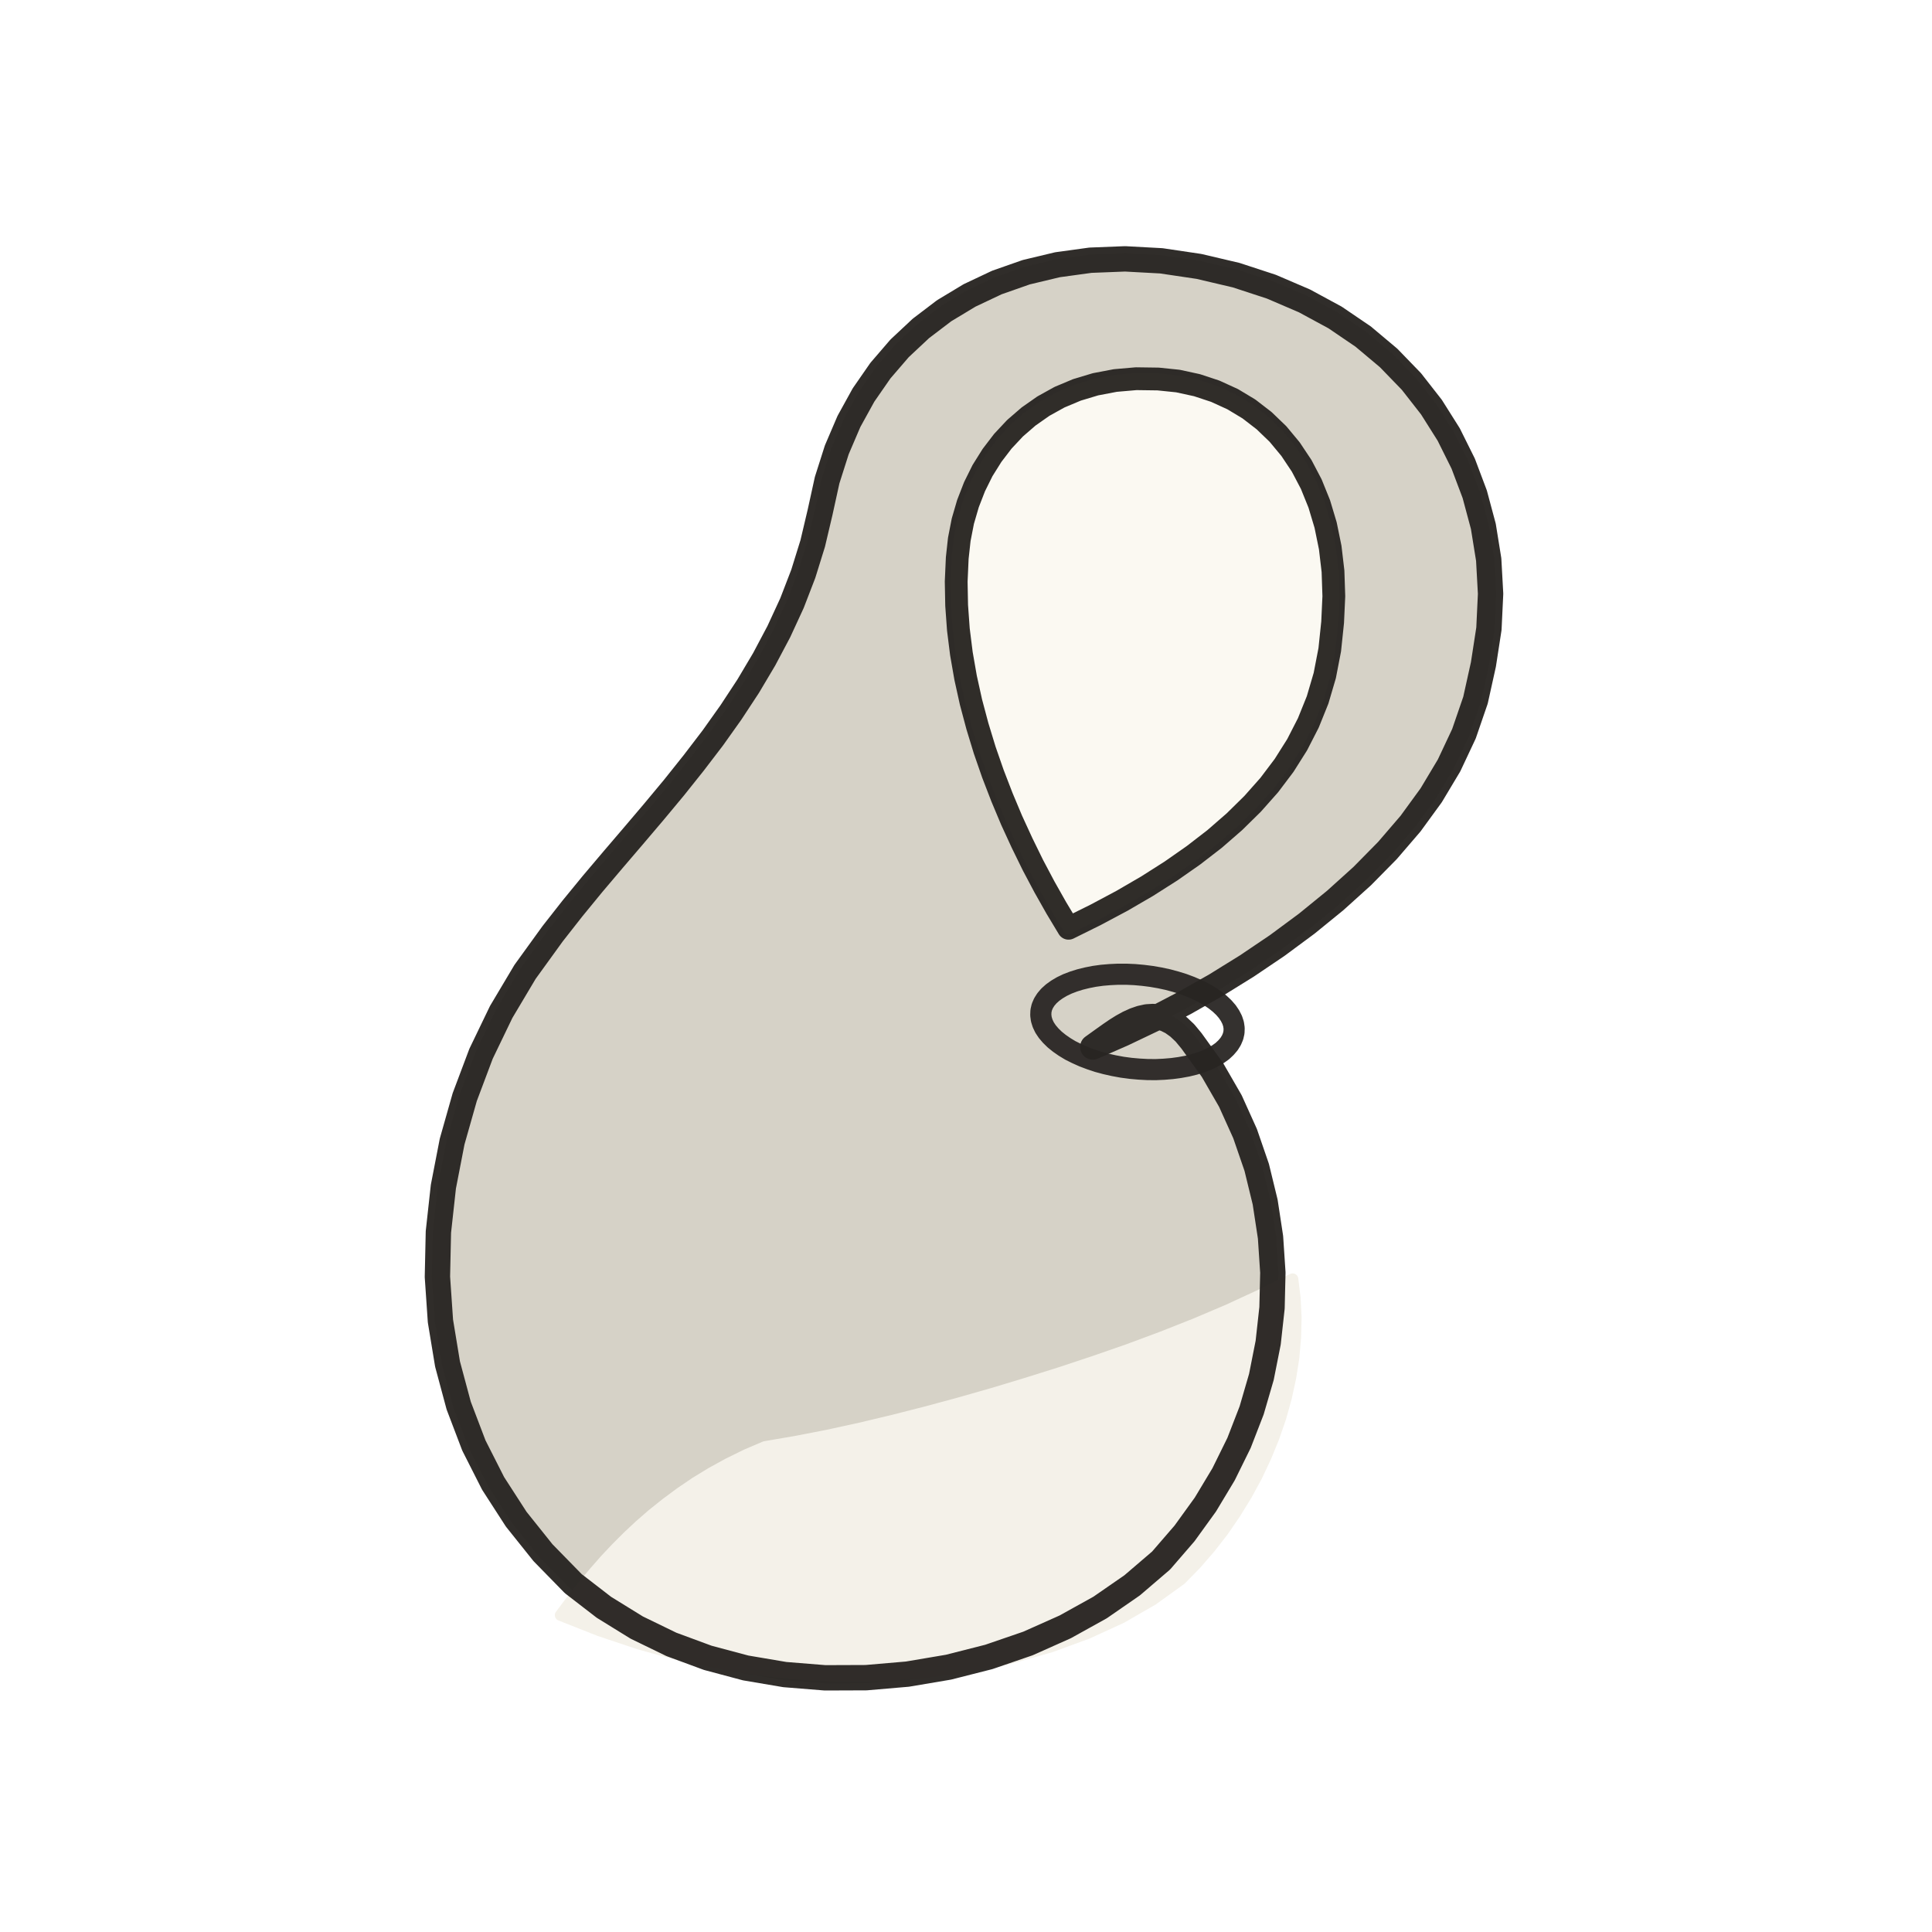
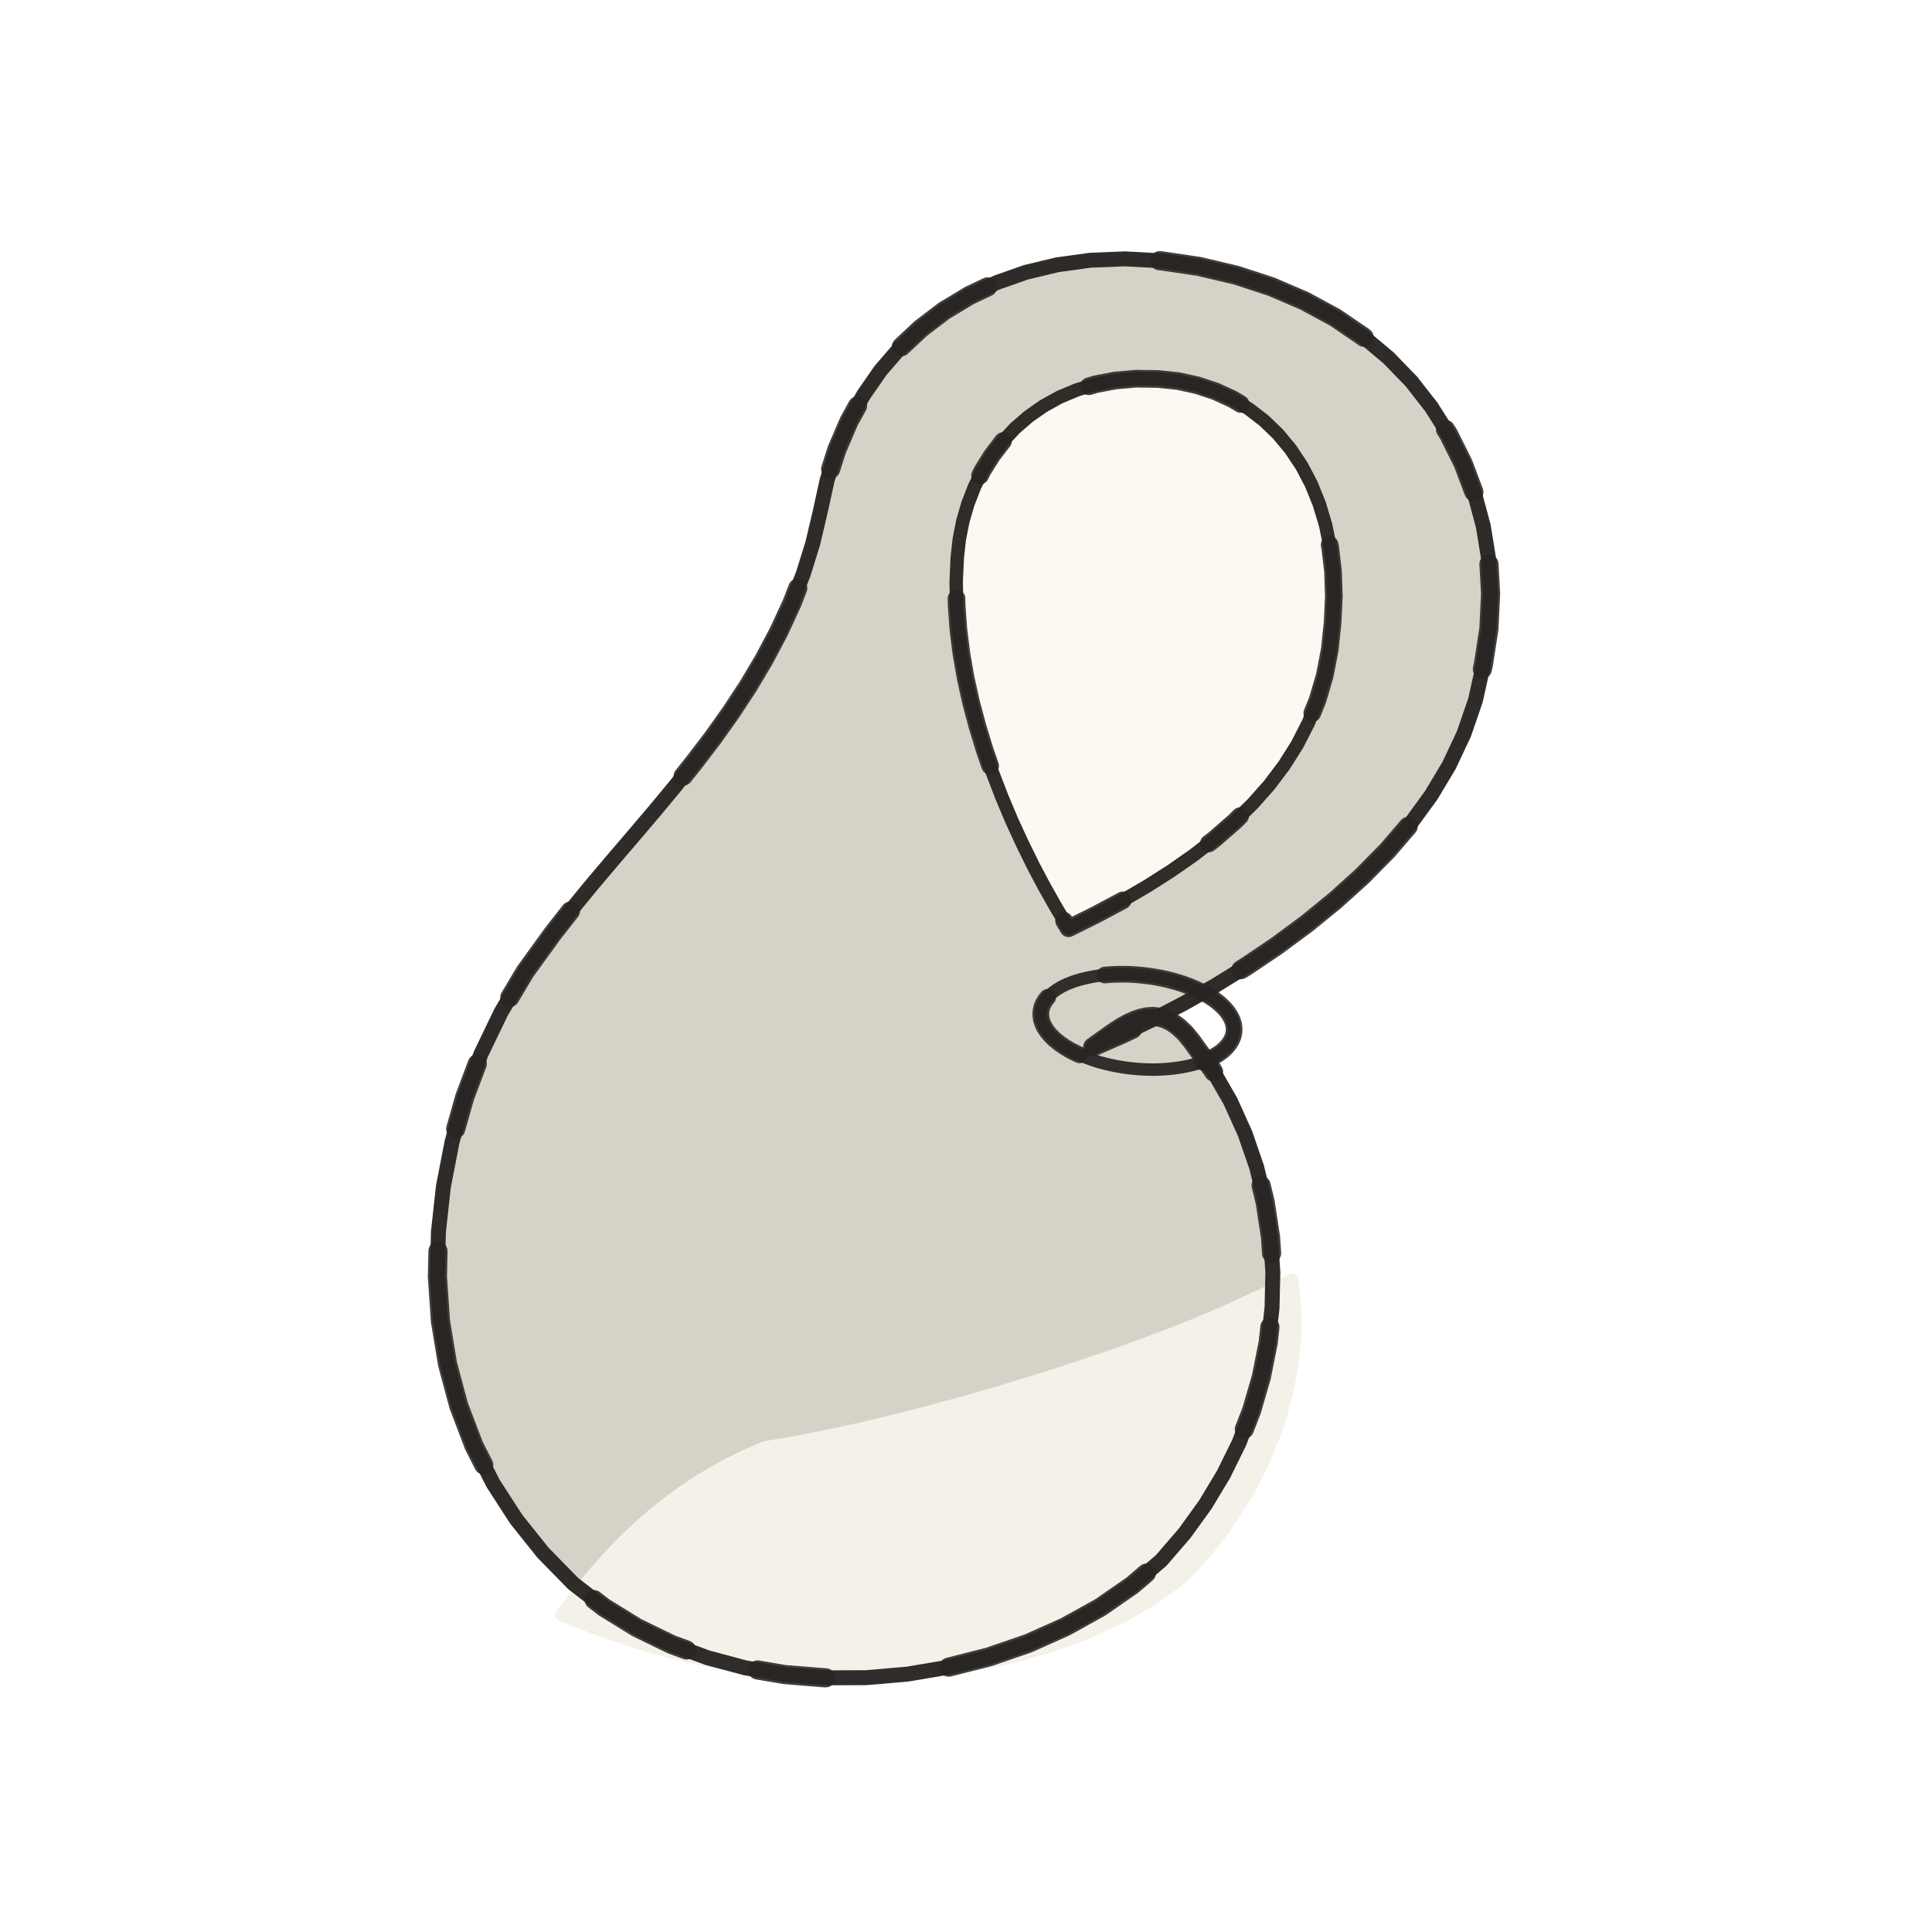
<svg xmlns="http://www.w3.org/2000/svg" viewBox="0 0 256 256" role="img" shape-rendering="geometricPrecision" data-model="hand-drawn-classic-klein-bottle-schematic" data-style="hand-drawn-cel-silhouette">
  <g>
    <path d="M 144.80 138.73 L 148.79 136.98 L 152.86 135.04 L 156.98 132.89 L 161.10 130.55 L 165.20 128.01 L 169.23 125.29 L 173.15 122.39 L 176.92 119.32 L 180.50 116.09 L 183.84 112.70 L 186.90 109.14 L 189.64 105.38 L 192.01 101.42 L 193.98 97.23 L 195.51 92.78 L 196.56 88.04 L 197.29 83.31 L 197.51 78.68 L 197.26 74.14 L 196.55 69.74 L 195.41 65.49 L 193.88 61.43 L 191.96 57.57 L 189.67 53.94 L 187.02 50.55 L 184.00 47.43 L 180.63 44.60 L 176.91 42.07 L 172.85 39.87 L 168.47 37.99 L 163.80 36.46 L 158.86 35.30 L 153.88 34.56 L 149.08 34.30 L 144.49 34.48 L 140.12 35.08 L 135.98 36.07 L 132.10 37.43 L 128.48 39.14 L 125.11 41.17 L 122.02 43.52 L 119.20 46.16 L 116.66 49.11 L 114.42 52.34 L 112.49 55.84 L 110.88 59.60 L 109.60 63.62 L 108.67 67.86 L 107.69 72.01 L 106.44 76.03 L 104.94 79.92 L 103.20 83.69 L 101.26 87.35 L 99.14 90.92 L 96.86 94.39 L 94.45 97.78 L 91.92 101.09 L 89.32 104.35 L 86.65 107.56 L 83.95 110.74 L 81.23 113.92 L 78.52 117.12 L 75.85 120.38 L 73.23 123.72 L 69.57 128.78 L 66.41 134.09 L 63.74 139.63 L 61.58 145.37 L 59.91 151.26 L 58.75 157.24 L 58.09 163.24 L 57.96 169.19 L 58.36 175.04 L 59.30 180.74 L 60.78 186.25 L 62.79 191.53 L 65.34 196.56 L 68.40 201.30 L 71.95 205.74 L 75.96 209.84 L 80.03 212.98 L 84.37 215.66 L 88.96 217.89 L 93.78 219.67 L 98.80 221.01 L 103.99 221.89 L 109.33 222.32 L 114.77 222.30 L 120.24 221.83 L 125.68 220.91 L 131.03 219.55 L 136.21 217.77 L 141.14 215.57 L 145.77 213.00 L 150.02 210.06 L 153.85 206.78 L 156.96 203.18 L 159.72 199.36 L 162.13 195.35 L 164.18 191.19 L 165.85 186.88 L 167.14 182.45 L 168.04 177.91 L 168.55 173.29 L 168.66 168.62 L 168.35 163.94 L 167.64 159.28 L 166.52 154.68 L 164.98 150.21 L 163.03 145.89 L 160.66 141.78 L 157.88 137.92 L 157.01 136.87 L 156.15 136.06 L 155.30 135.45 L 154.46 135.03 L 153.63 134.78 L 152.80 134.69 L 151.98 134.74 L 151.16 134.92 L 150.35 135.20 L 149.54 135.57 L 148.74 136.01 L 147.94 136.51 L 147.15 137.05 L 146.36 137.61 L 145.58 138.17 L 144.80 138.73 Z" fill="#d6d2c7" stroke="#d6d2c7" stroke-width="1.50" stroke-linejoin="round" vector-effect="non-scaling-stroke" />
    <path d="M 74.27 214.02 L 79.43 216.06 L 84.69 217.82 L 90.03 219.29 L 95.45 220.45 L 100.95 221.32 L 106.52 221.86 L 112.13 222.08 L 117.74 221.98 L 123.31 221.54 L 128.79 220.76 L 134.11 219.65 L 139.21 218.21 L 144.05 216.44 L 148.57 214.37 L 152.72 211.98 L 156.46 209.29 L 158.45 207.26 L 160.31 205.12 L 162.06 202.87 L 163.67 200.52 L 165.16 198.10 L 166.51 195.62 L 167.71 193.08 L 168.77 190.49 L 169.68 187.86 L 170.42 185.21 L 171.00 182.55 L 171.42 179.89 L 171.65 177.23 L 171.72 174.60 L 171.59 172.01 L 171.28 169.48 L 167.05 171.58 L 162.74 173.57 L 158.36 175.43 L 153.93 177.18 L 149.47 178.84 L 144.98 180.40 L 140.49 181.89 L 136.00 183.30 L 131.53 184.65 L 127.08 185.92 L 122.67 187.11 L 118.31 188.22 L 113.99 189.25 L 109.73 190.18 L 105.52 191.00 L 101.37 191.71 L 98.87 192.78 L 96.51 193.94 L 94.27 195.17 L 92.14 196.47 L 90.14 197.83 L 88.24 199.24 L 86.44 200.68 L 84.75 202.15 L 83.15 203.65 L 81.65 205.15 L 80.23 206.66 L 78.90 208.17 L 77.64 209.66 L 76.45 211.14 L 75.33 212.60 L 74.27 214.02 Z" fill="#f4f1e9" stroke="#f4f1e9" stroke-width="1.50" stroke-linejoin="round" vector-effect="non-scaling-stroke" />
    <path d="M 141.59 123.00 L 145.20 121.21 L 148.67 119.36 L 151.99 117.43 L 155.15 115.42 L 158.14 113.33 L 160.95 111.16 L 163.57 108.88 L 165.98 106.51 L 168.18 104.03 L 170.15 101.42 L 171.88 98.68 L 173.36 95.79 L 174.59 92.74 L 175.54 89.51 L 176.20 86.09 L 176.58 82.46 L 176.74 79.00 L 176.63 75.70 L 176.26 72.55 L 175.65 69.57 L 174.81 66.77 L 173.75 64.15 L 172.48 61.73 L 171.00 59.51 L 169.34 57.51 L 167.50 55.74 L 165.49 54.19 L 163.33 52.89 L 161.03 51.84 L 158.61 51.04 L 156.08 50.49 L 153.46 50.22 L 150.55 50.18 L 147.78 50.42 L 145.16 50.92 L 142.70 51.66 L 140.39 52.63 L 138.26 53.81 L 136.29 55.19 L 134.50 56.74 L 132.88 58.47 L 131.45 60.34 L 130.19 62.35 L 129.13 64.49 L 128.26 66.73 L 127.58 69.06 L 127.11 71.47 L 126.84 73.94 L 126.70 77.06 L 126.76 80.22 L 126.99 83.41 L 127.39 86.61 L 127.95 89.82 L 128.66 93.03 L 129.51 96.22 L 130.48 99.40 L 131.57 102.54 L 132.77 105.65 L 134.05 108.70 L 135.43 111.70 L 136.87 114.64 L 138.39 117.51 L 139.96 120.29 L 141.59 123.00 Z" fill="#fbf9f2" stroke="#fbf9f2" stroke-width="1.50" stroke-linejoin="round" vector-effect="non-scaling-stroke" />
  </g>
  <g>
-     <path d="M 144.80 138.73 L 148.79 136.98 L 152.86 135.04 L 156.98 132.89 L 161.10 130.55 L 165.20 128.01 L 169.23 125.29 L 173.15 122.39 L 176.92 119.32 L 180.50 116.09 L 183.84 112.70 L 186.90 109.14 L 189.64 105.38 L 192.01 101.42 L 193.98 97.23 L 195.51 92.78 L 196.56 88.04 L 197.29 83.31 L 197.51 78.68 L 197.26 74.14 L 196.55 69.74 L 195.41 65.49 L 193.88 61.43 L 191.96 57.57 L 189.67 53.94 L 187.02 50.55 L 184.00 47.43 L 180.63 44.60 L 176.91 42.07 L 172.85 39.87 L 168.47 37.99 L 163.80 36.46 L 158.86 35.30 L 153.88 34.56 L 149.08 34.30 L 144.49 34.48 L 140.12 35.08 L 135.98 36.07 L 132.10 37.43 L 128.48 39.14 L 125.11 41.17 L 122.02 43.52 L 119.20 46.16 L 116.66 49.11 L 114.42 52.34 L 112.49 55.84 L 110.88 59.60 L 109.60 63.62 L 108.67 67.86 L 107.69 72.01 L 106.44 76.03 L 104.94 79.92 L 103.20 83.69 L 101.26 87.35 L 99.14 90.92 L 96.86 94.39 L 94.45 97.78 L 91.92 101.09 L 89.32 104.35 L 86.65 107.56 L 83.95 110.74 L 81.23 113.92 L 78.52 117.12 L 75.85 120.38 L 73.23 123.72 L 69.57 128.78 L 66.41 134.09 L 63.74 139.63 L 61.58 145.37 L 59.91 151.26 L 58.75 157.24 L 58.09 163.24 L 57.96 169.19 L 58.36 175.04 L 59.30 180.74 L 60.78 186.25 L 62.79 191.53 L 65.34 196.56 L 68.40 201.30 L 71.95 205.74 L 75.96 209.84 L 80.03 212.98 L 84.37 215.66 L 88.96 217.89 L 93.78 219.67 L 98.80 221.01 L 103.99 221.89 L 109.33 222.32 L 114.77 222.30 L 120.24 221.83 L 125.68 220.91 L 131.03 219.55 L 136.21 217.77 L 141.14 215.57 L 145.77 213.00 L 150.02 210.06 L 153.85 206.78 L 156.96 203.18 L 159.72 199.36 L 162.13 195.35 L 164.18 191.19 L 165.85 186.88 L 167.14 182.45 L 168.04 177.91 L 168.55 173.29 L 168.66 168.62 L 168.35 163.94 L 167.64 159.28 L 166.52 154.68 L 164.98 150.21 L 163.03 145.89 L 160.66 141.78 L 157.88 137.92 L 157.01 136.87 L 156.15 136.06 L 155.30 135.45 L 154.46 135.03 L 153.63 134.78 L 152.80 134.69 L 151.98 134.74 L 151.16 134.92 L 150.35 135.20 L 149.54 135.57 L 148.74 136.01 L 147.94 136.51 L 147.15 137.05 L 146.36 137.61 L 145.58 138.17 L 144.80 138.73 Z" fill="none" stroke="#282522" stroke-width="3.36" stroke-opacity="0.96" stroke-linecap="round" stroke-linejoin="round" vector-effect="non-scaling-stroke" />
-     <path d="M 163.51 136.79 L 163.53 136.24 L 163.45 135.69 L 163.27 135.14 L 162.99 134.59 L 162.62 134.04 L 162.16 133.51 L 161.61 132.99 L 160.98 132.49 L 160.27 132.01 L 159.49 131.56 L 158.64 131.14 L 157.74 130.75 L 156.78 130.39 L 155.78 130.08 L 154.74 129.80 L 153.67 129.57 L 152.57 129.38 L 151.47 129.24 L 150.36 129.14 L 149.25 129.09 L 148.15 129.09 L 147.08 129.14 L 146.02 129.23 L 145.01 129.37 L 144.04 129.56 L 143.11 129.79 L 142.25 130.06 L 141.44 130.37 L 140.71 130.72 L 140.05 131.11 L 139.48 131.52 L 138.98 131.97 L 138.58 132.44 L 138.27 132.93 L 138.05 133.44 L 137.93 133.97 L 137.91 134.51 L 137.98 135.05 L 138.15 135.60 L 138.41 136.15 L 138.77 136.69 L 139.22 137.22 L 139.75 137.74 L 140.37 138.24 L 141.06 138.72 L 141.82 139.18 L 142.66 139.60 L 143.55 140.00 L 144.50 140.36 L 145.49 140.69 L 146.53 140.97 L 147.60 141.21 L 148.69 141.41 L 149.80 141.56 L 150.92 141.66 L 152.03 141.72 L 153.14 141.73 L 154.23 141.68 L 155.30 141.59 L 156.33 141.45 L 157.32 141.27 L 158.26 141.04 L 159.14 140.76 L 159.96 140.45 L 160.70 140.09 L 161.37 139.70 L 161.96 139.28 L 162.45 138.82 L 162.86 138.34 L 163.17 137.84 L 163.39 137.32 L 163.51 136.79 Z" fill="none" stroke="#282522" stroke-width="2.80" stroke-opacity="0.94" stroke-linecap="round" stroke-linejoin="round" vector-effect="non-scaling-stroke" />
-     <path d="M 141.59 123.00 L 145.20 121.21 L 148.67 119.36 L 151.99 117.43 L 155.15 115.42 L 158.14 113.33 L 160.95 111.16 L 163.57 108.88 L 165.98 106.51 L 168.18 104.03 L 170.15 101.42 L 171.88 98.68 L 173.36 95.79 L 174.59 92.74 L 175.54 89.51 L 176.20 86.09 L 176.58 82.46 L 176.74 79.00 L 176.63 75.70 L 176.26 72.55 L 175.65 69.57 L 174.81 66.77 L 173.75 64.15 L 172.48 61.73 L 171.00 59.51 L 169.34 57.51 L 167.50 55.74 L 165.49 54.19 L 163.33 52.89 L 161.03 51.84 L 158.61 51.04 L 156.08 50.49 L 153.46 50.22 L 150.55 50.18 L 147.78 50.42 L 145.16 50.92 L 142.70 51.66 L 140.39 52.63 L 138.26 53.81 L 136.29 55.19 L 134.50 56.74 L 132.88 58.47 L 131.45 60.34 L 130.19 62.35 L 129.13 64.49 L 128.26 66.73 L 127.58 69.06 L 127.11 71.47 L 126.84 73.94 L 126.70 77.06 L 126.76 80.22 L 126.99 83.41 L 127.39 86.61 L 127.95 89.82 L 128.66 93.03 L 129.51 96.22 L 130.48 99.40 L 131.57 102.54 L 132.77 105.65 L 134.05 108.70 L 135.43 111.70 L 136.87 114.64 L 138.39 117.51 L 139.96 120.29 L 141.59 123.00 Z" fill="none" stroke="#282522" stroke-width="3.02" stroke-opacity="0.96" stroke-linecap="round" stroke-linejoin="round" vector-effect="non-scaling-stroke" />
+     <path d="M 144.80 138.73 L 148.79 136.98 L 152.86 135.04 L 156.98 132.89 L 161.10 130.55 L 165.20 128.01 L 169.23 125.29 L 173.15 122.39 L 176.92 119.32 L 180.50 116.09 L 183.84 112.70 L 186.90 109.14 L 189.64 105.38 L 192.01 101.42 L 193.98 97.23 L 195.51 92.78 L 196.56 88.04 L 197.29 83.31 L 197.51 78.68 L 197.26 74.14 L 196.55 69.74 L 195.41 65.49 L 193.88 61.43 L 191.96 57.57 L 189.67 53.94 L 187.02 50.55 L 184.00 47.43 L 180.63 44.60 L 176.91 42.07 L 172.85 39.87 L 168.47 37.99 L 163.80 36.46 L 158.86 35.30 L 153.88 34.56 L 149.08 34.30 L 144.49 34.48 L 140.12 35.08 L 135.98 36.07 L 132.10 37.43 L 128.48 39.14 L 125.11 41.17 L 122.02 43.52 L 119.20 46.16 L 116.66 49.11 L 114.42 52.34 L 112.49 55.84 L 110.88 59.60 L 109.60 63.62 L 108.67 67.86 L 107.69 72.01 L 106.44 76.03 L 104.94 79.92 L 103.20 83.69 L 101.26 87.35 L 99.14 90.92 L 96.86 94.39 L 94.45 97.78 L 91.92 101.09 L 89.32 104.35 L 86.65 107.56 L 83.95 110.74 L 81.23 113.92 L 78.52 117.12 L 75.85 120.38 L 73.23 123.72 L 69.57 128.78 L 66.41 134.09 L 63.74 139.63 L 61.58 145.37 L 59.91 151.26 L 58.75 157.24 L 58.09 163.24 L 57.96 169.19 L 58.36 175.04 L 59.30 180.74 L 60.78 186.25 L 62.79 191.53 L 65.34 196.56 L 68.40 201.30 L 71.95 205.74 L 75.96 209.84 L 80.03 212.98 L 84.37 215.66 L 88.96 217.89 L 93.78 219.67 L 98.80 221.01 L 103.99 221.89 L 109.33 222.32 L 114.77 222.30 L 120.24 221.83 L 125.68 220.91 L 131.03 219.55 L 136.21 217.77 L 141.14 215.57 L 145.77 213.00 L 150.02 210.06 L 153.85 206.78 L 156.96 203.18 L 159.72 199.36 L 162.13 195.35 L 164.18 191.19 L 165.85 186.88 L 167.14 182.45 L 168.04 177.91 L 168.55 173.29 L 168.66 168.62 L 168.35 163.94 L 167.64 159.28 L 166.52 154.68 L 164.98 150.21 L 163.03 145.89 L 160.66 141.78 L 157.88 137.92 L 157.01 136.87 L 156.15 136.06 L 155.30 135.45 L 154.46 135.03 L 153.63 134.78 L 152.80 134.69 L 151.98 134.74 L 151.16 134.92 L 150.35 135.20 L 149.54 135.57 L 148.74 136.01 L 147.94 136.51 L 147.15 137.05 L 146.36 137.61 L 145.58 138.17 L 144.80 138.73 Z" fill="none" stroke="#282522" stroke-linecap="round" stroke-linejoin="round" vector-effect="non-scaling-stroke" stroke-width="1.98" stroke-opacity="0.96" data-ink-layer="gesture" />
+     <path d="M 144.80 138.73 L 148.79 136.98 L 152.86 135.04 L 156.98 132.89 L 161.10 130.55 L 165.20 128.01 L 169.23 125.29 L 173.15 122.39 L 176.92 119.32 L 180.50 116.09 L 183.84 112.70 L 186.90 109.14 L 189.64 105.38 L 192.01 101.42 L 193.98 97.23 L 195.51 92.78 L 196.56 88.04 L 197.29 83.31 L 197.51 78.68 L 197.26 74.14 L 196.55 69.74 L 195.41 65.49 L 193.88 61.43 L 191.96 57.57 L 189.67 53.94 L 187.02 50.55 L 184.00 47.43 L 180.63 44.60 L 176.91 42.07 L 172.85 39.87 L 168.47 37.99 L 163.80 36.46 L 158.86 35.30 L 153.88 34.56 L 149.08 34.30 L 144.49 34.48 L 140.12 35.08 L 135.98 36.07 L 132.10 37.43 L 128.48 39.14 L 125.11 41.17 L 122.02 43.52 L 119.20 46.16 L 116.66 49.11 L 114.42 52.34 L 112.49 55.84 L 110.88 59.60 L 109.60 63.62 L 108.67 67.86 L 107.69 72.01 L 106.44 76.03 L 104.94 79.92 L 103.20 83.69 L 101.26 87.35 L 99.14 90.92 L 96.86 94.39 L 94.45 97.78 L 91.92 101.09 L 89.32 104.35 L 86.65 107.56 L 83.95 110.74 L 81.23 113.92 L 78.52 117.12 L 75.85 120.38 L 73.23 123.72 L 69.57 128.78 L 66.41 134.09 L 63.74 139.63 L 61.58 145.37 L 59.91 151.26 L 58.75 157.24 L 58.09 163.24 L 57.96 169.19 L 58.36 175.04 L 59.30 180.74 L 60.78 186.25 L 62.79 191.53 L 65.34 196.56 L 68.40 201.30 L 71.95 205.74 L 75.96 209.84 L 80.03 212.98 L 84.37 215.66 L 88.96 217.89 L 93.78 219.67 L 98.80 221.01 L 103.99 221.89 L 109.33 222.32 L 114.77 222.30 L 120.24 221.83 L 125.68 220.91 L 131.03 219.55 L 136.21 217.77 L 141.14 215.57 L 145.77 213.00 L 150.02 210.06 L 153.85 206.78 L 156.96 203.18 L 159.72 199.36 L 162.13 195.35 L 164.18 191.19 L 165.85 186.88 L 167.14 182.45 L 168.04 177.91 L 168.55 173.29 L 168.66 168.62 L 168.35 163.94 L 167.64 159.28 L 166.52 154.68 L 164.98 150.21 L 163.03 145.89 L 160.66 141.78 L 157.88 137.92 L 157.01 136.87 L 156.15 136.06 L 155.30 135.45 L 154.46 135.03 L 153.63 134.78 L 152.80 134.69 L 151.98 134.74 L 151.16 134.92 L 150.35 135.20 L 149.54 135.57 L 148.74 136.01 L 147.94 136.51 L 147.15 137.05 L 146.36 137.61 L 145.58 138.17 L 144.80 138.73 Z" fill="none" stroke="#282522" stroke-linecap="round" stroke-linejoin="round" vector-effect="non-scaling-stroke" pathLength="100" stroke-width="2.54" stroke-opacity="0.88" stroke-dasharray="14.0 9.8 9.1 16.4 29.3 23.3" stroke-dashoffset="27.13" data-ink-layer="pressure" />
+     <path d="M 163.51 136.79 L 163.53 136.24 L 163.45 135.69 L 163.27 135.14 L 162.99 134.59 L 162.62 134.04 L 162.16 133.51 L 161.61 132.99 L 160.98 132.49 L 160.27 132.01 L 159.49 131.56 L 158.64 131.14 L 157.74 130.75 L 156.78 130.39 L 155.78 130.08 L 154.74 129.80 L 153.67 129.57 L 152.57 129.38 L 151.47 129.24 L 150.36 129.14 L 149.25 129.09 L 148.15 129.09 L 147.08 129.14 L 146.02 129.23 L 145.01 129.37 L 144.04 129.56 L 143.11 129.79 L 142.25 130.06 L 141.44 130.37 L 140.71 130.72 L 140.05 131.11 L 139.48 131.52 L 138.98 131.97 L 138.58 132.44 L 138.27 132.93 L 138.05 133.44 L 137.93 133.97 L 137.91 134.51 L 137.98 135.05 L 138.15 135.60 L 138.41 136.15 L 138.77 136.69 L 139.22 137.22 L 139.75 137.74 L 140.37 138.24 L 141.06 138.72 L 141.82 139.18 L 142.66 139.60 L 143.55 140.00 L 144.50 140.36 L 145.49 140.69 L 146.53 140.97 L 147.60 141.21 L 148.69 141.41 L 149.80 141.56 L 150.92 141.66 L 152.03 141.72 L 153.14 141.73 L 154.23 141.68 L 155.30 141.59 L 156.33 141.45 L 157.32 141.27 L 158.26 141.04 L 159.14 140.76 L 159.96 140.45 L 160.70 140.09 L 161.37 139.70 L 161.96 139.28 L 162.45 138.82 L 162.86 138.34 L 163.17 137.84 L 163.39 137.32 L 163.51 136.79 Z" fill="none" stroke="#282522" stroke-linecap="round" stroke-linejoin="round" vector-effect="non-scaling-stroke" stroke-width="1.65" stroke-opacity="0.94" data-ink-layer="gesture" />
+     <path d="M 163.51 136.79 L 163.53 136.24 L 163.45 135.69 L 163.27 135.14 L 162.99 134.59 L 162.62 134.04 L 162.16 133.51 L 161.61 132.99 L 160.98 132.49 L 160.27 132.01 L 159.49 131.56 L 158.64 131.14 L 157.74 130.75 L 156.78 130.39 L 155.78 130.08 L 154.74 129.80 L 153.67 129.57 L 152.57 129.38 L 151.47 129.24 L 150.36 129.14 L 149.25 129.09 L 148.15 129.09 L 147.08 129.14 L 146.02 129.23 L 145.01 129.37 L 144.04 129.56 L 143.11 129.79 L 142.25 130.06 L 141.44 130.37 L 140.71 130.72 L 140.05 131.11 L 139.48 131.52 L 138.98 131.97 L 138.58 132.44 L 138.27 132.93 L 138.05 133.44 L 137.93 133.97 L 137.91 134.51 L 137.98 135.05 L 138.15 135.60 L 138.41 136.15 L 138.77 136.69 L 139.22 137.22 L 139.75 137.74 L 140.37 138.24 L 141.06 138.72 L 141.82 139.18 L 142.66 139.60 L 143.55 140.00 L 144.50 140.36 L 145.49 140.69 L 146.53 140.97 L 147.60 141.21 L 148.69 141.41 L 149.80 141.56 L 150.92 141.66 L 152.03 141.72 L 153.14 141.73 L 154.23 141.68 L 155.30 141.59 L 156.33 141.45 L 157.32 141.27 L 158.26 141.04 L 159.14 140.76 L 159.96 140.45 L 160.70 140.09 L 161.37 139.70 L 161.96 139.28 L 162.45 138.82 L 162.86 138.34 L 163.17 137.84 L 163.39 137.32 L 163.51 136.79 Z" fill="none" stroke="#282522" stroke-linecap="round" stroke-linejoin="round" vector-effect="non-scaling-stroke" pathLength="100" stroke-width="2.21" stroke-opacity="0.88" stroke-dasharray="21.9 8.3 10.3 16.6 20.0 30.1" stroke-dashoffset="1.43" data-ink-layer="pressure" />
+     <path d="M 141.59 123.00 L 145.20 121.21 L 148.67 119.36 L 151.99 117.43 L 155.15 115.42 L 158.14 113.33 L 160.95 111.16 L 163.57 108.88 L 165.98 106.51 L 168.18 104.03 L 170.15 101.42 L 171.88 98.68 L 173.36 95.79 L 174.59 92.74 L 175.54 89.51 L 176.20 86.09 L 176.58 82.46 L 176.74 79.00 L 176.63 75.70 L 176.26 72.55 L 175.65 69.57 L 174.81 66.77 L 173.75 64.15 L 172.48 61.73 L 171.00 59.51 L 169.34 57.51 L 167.50 55.74 L 165.49 54.19 L 163.33 52.89 L 161.03 51.84 L 158.61 51.04 L 156.08 50.49 L 153.46 50.22 L 150.55 50.18 L 147.78 50.42 L 145.16 50.92 L 142.70 51.66 L 140.39 52.63 L 138.26 53.81 L 136.29 55.19 L 134.50 56.74 L 132.88 58.47 L 131.45 60.34 L 130.19 62.35 L 129.13 64.49 L 128.26 66.73 L 127.58 69.06 L 127.11 71.47 L 126.84 73.94 L 126.70 77.06 L 126.76 80.22 L 126.99 83.41 L 127.39 86.61 L 127.95 89.82 L 128.66 93.03 L 129.51 96.22 L 130.48 99.40 L 131.57 102.54 L 132.77 105.65 L 134.05 108.70 L 135.43 111.70 L 136.87 114.64 L 138.39 117.51 L 139.96 120.29 L 141.59 123.00 Z" fill="none" stroke="#282522" stroke-linecap="round" stroke-linejoin="round" vector-effect="non-scaling-stroke" stroke-width="1.78" stroke-opacity="0.96" data-ink-layer="gesture" />
+     <path d="M 141.59 123.00 L 145.20 121.21 L 148.67 119.36 L 151.99 117.43 L 155.15 115.42 L 158.14 113.33 L 160.95 111.16 L 163.57 108.88 L 165.98 106.51 L 168.18 104.03 L 170.15 101.42 L 171.88 98.68 L 173.36 95.79 L 174.59 92.74 L 175.54 89.51 L 176.20 86.09 L 176.58 82.46 L 176.74 79.00 L 176.63 75.70 L 176.26 72.55 L 175.65 69.57 L 174.81 66.77 L 173.75 64.15 L 172.48 61.73 L 171.00 59.51 L 169.34 57.51 L 167.50 55.74 L 165.49 54.19 L 163.33 52.89 L 161.03 51.84 L 158.61 51.04 L 156.08 50.49 L 153.46 50.22 L 150.55 50.18 L 147.78 50.42 L 145.16 50.92 L 142.70 51.66 L 140.39 52.63 L 138.26 53.81 L 136.29 55.19 L 134.50 56.74 L 132.88 58.47 L 131.45 60.34 L 130.19 62.35 L 129.13 64.49 L 128.26 66.73 L 127.58 69.06 L 127.11 71.47 L 126.84 73.94 L 126.70 77.06 L 126.76 80.22 L 126.99 83.41 L 127.39 86.61 L 127.95 89.82 L 128.66 93.03 L 129.51 96.22 L 130.48 99.40 L 131.57 102.54 L 132.77 105.65 L 134.05 108.70 L 135.43 111.70 L 136.87 114.64 L 138.39 117.51 L 139.96 120.29 L 141.59 123.00 Z" fill="none" stroke="#282522" stroke-linecap="round" stroke-linejoin="round" vector-effect="non-scaling-stroke" pathLength="100" stroke-width="2.34" stroke-opacity="0.88" stroke-dasharray="20.8 13.7 5.5 16.8 22.7 22.8" stroke-dashoffset="12.73" data-ink-layer="pressure" />
  </g>
</svg>
